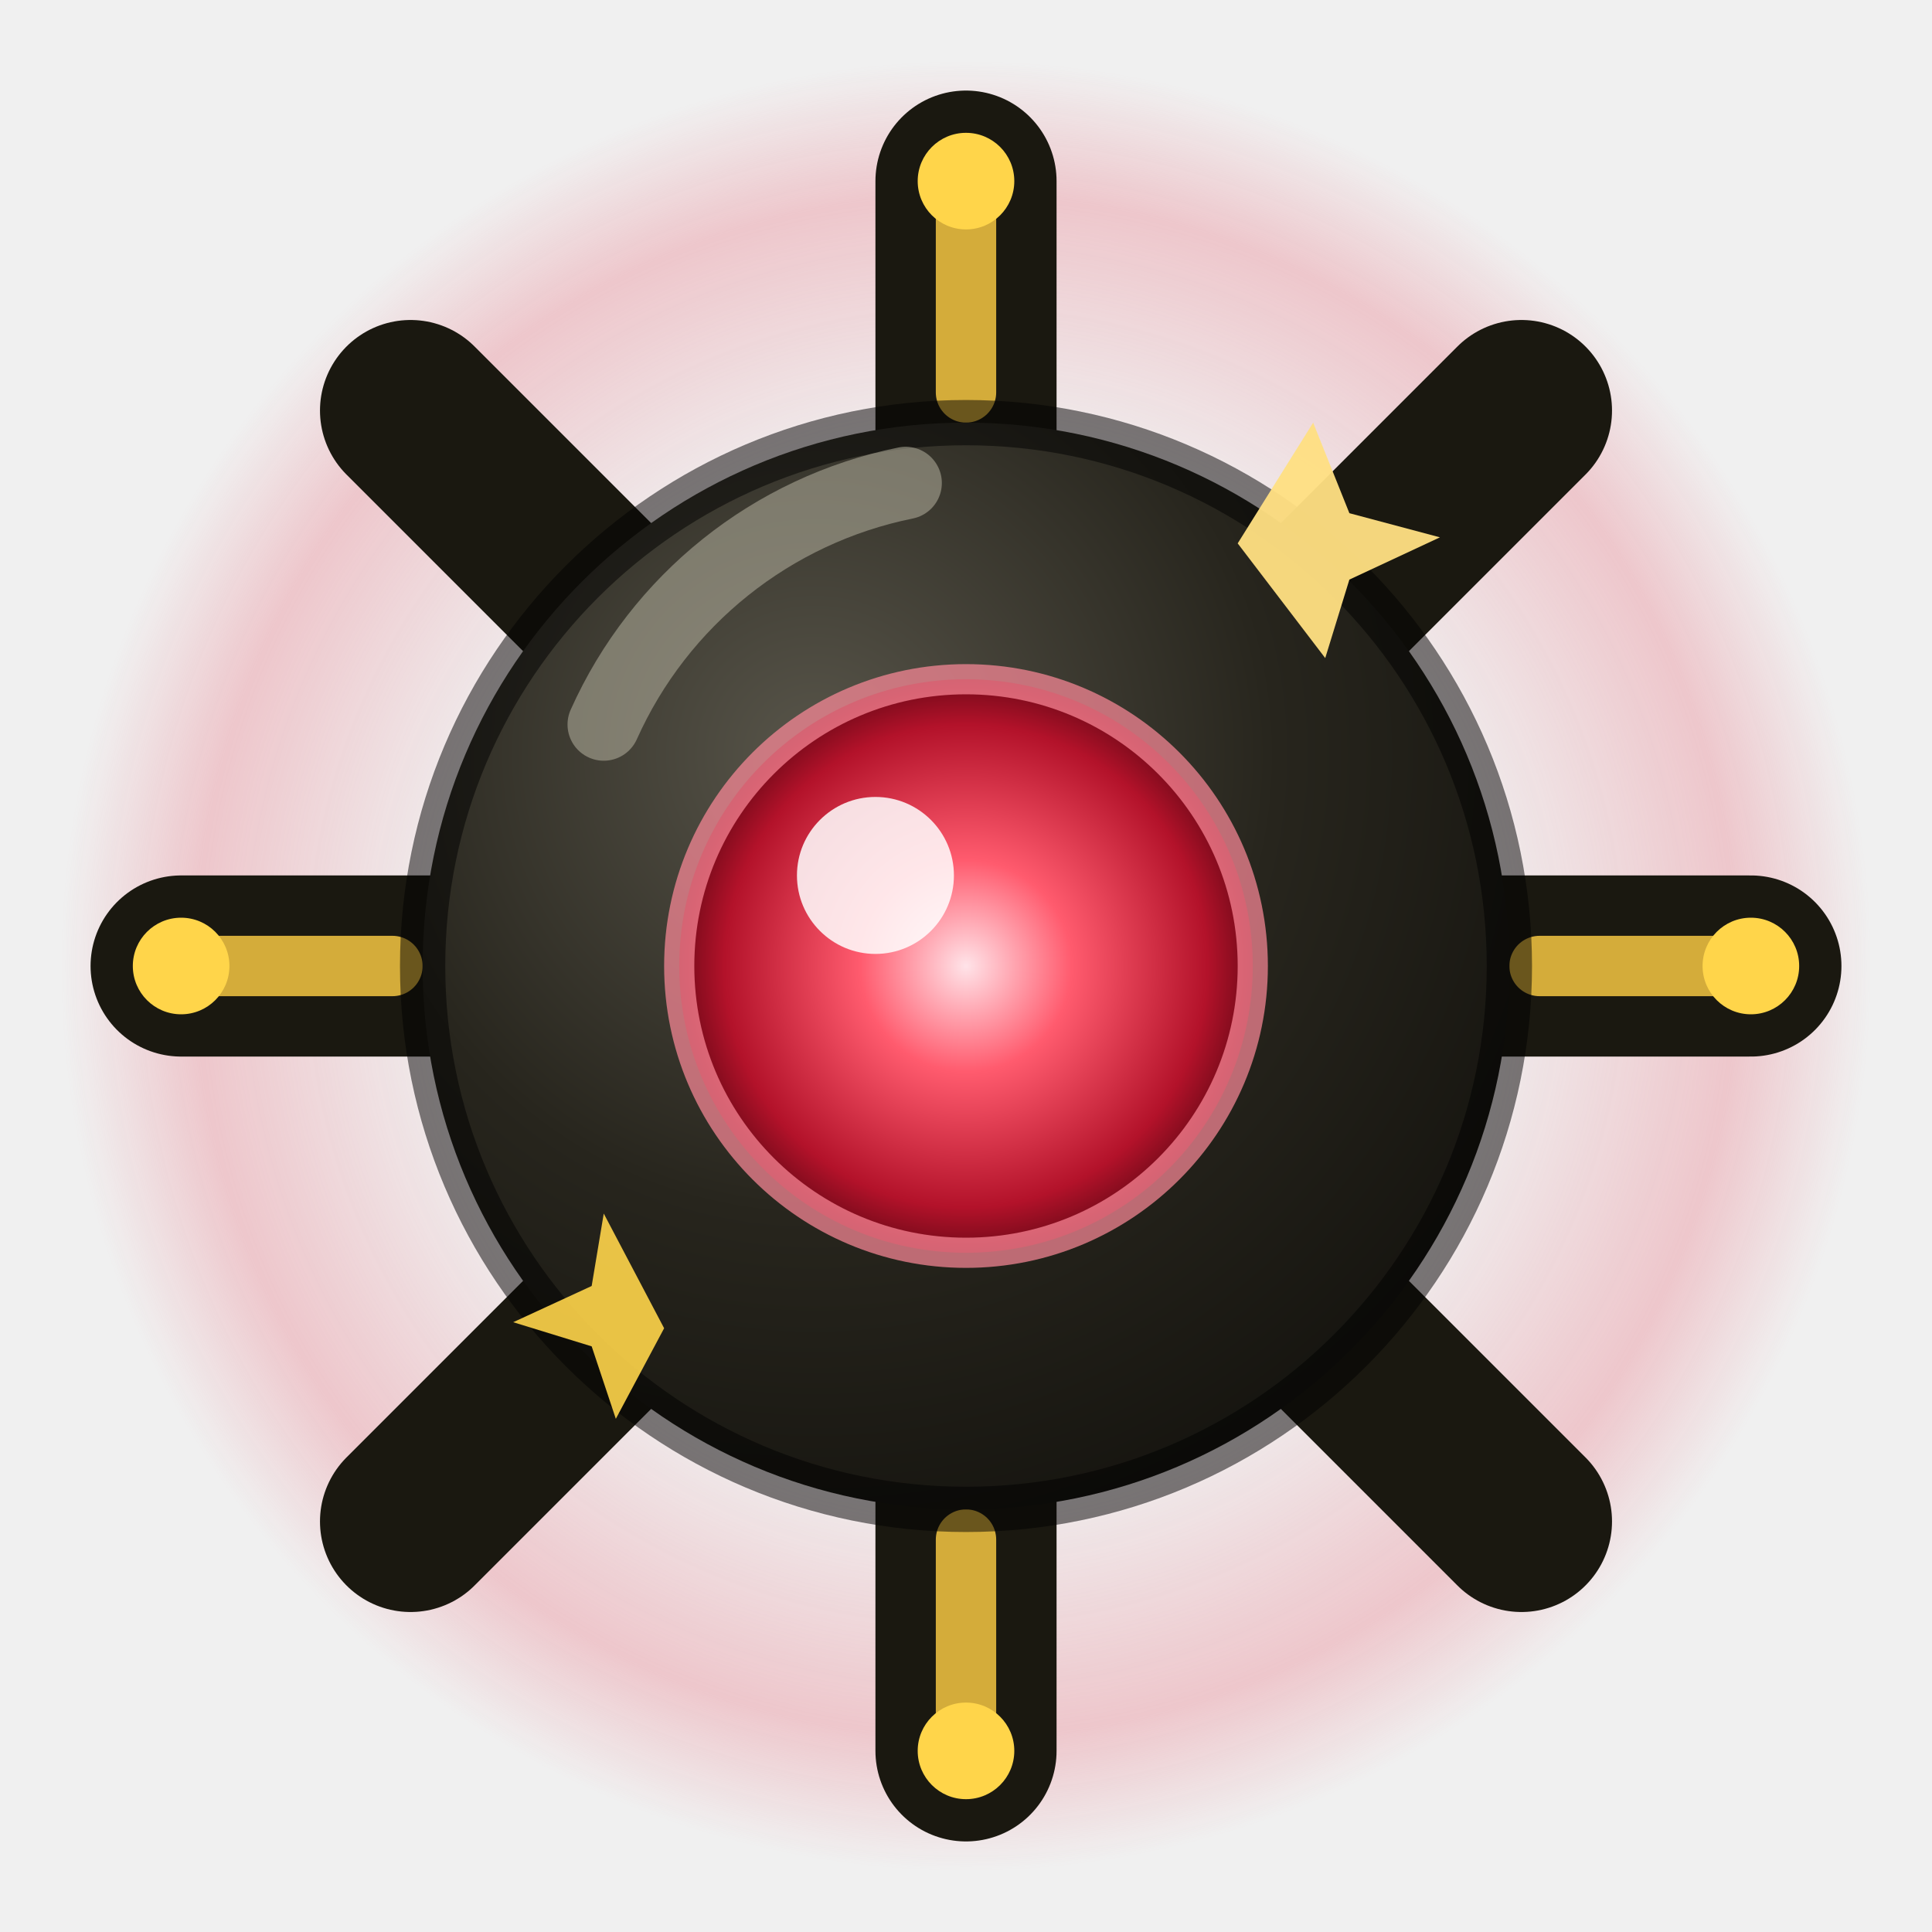
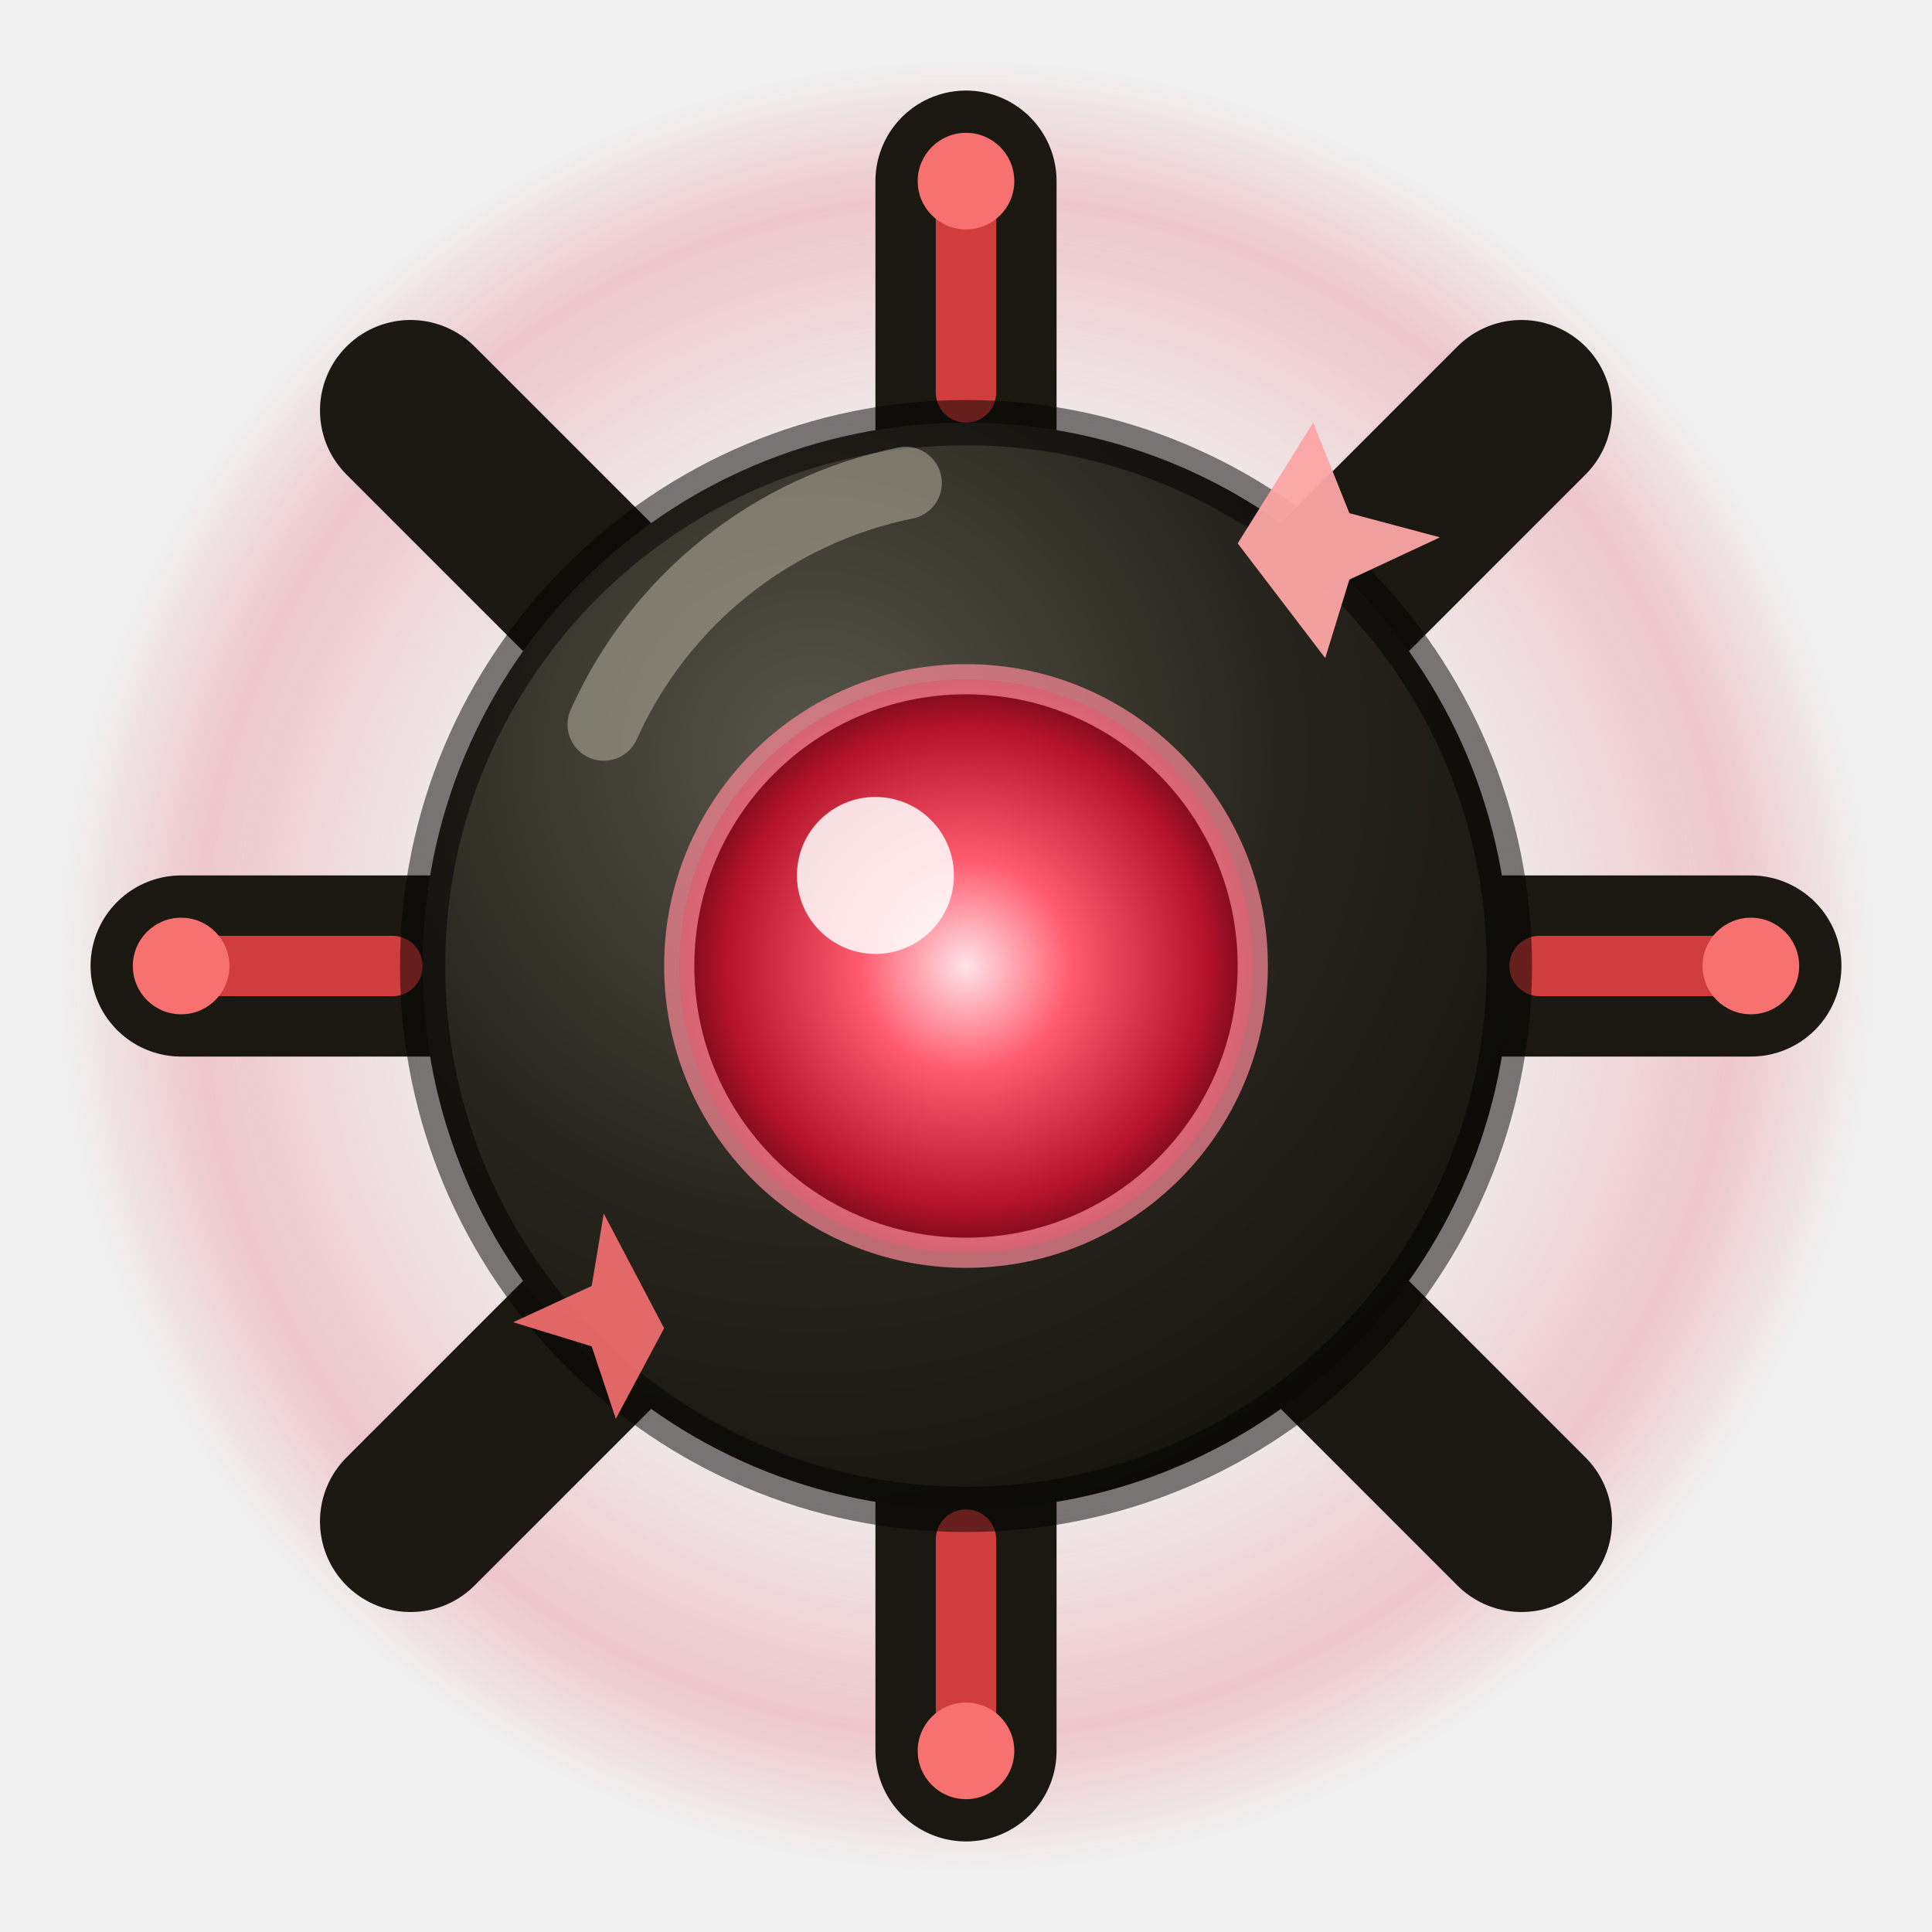
<svg xmlns="http://www.w3.org/2000/svg" viewBox="0 0 64 64">
  <defs>
    <radialGradient id="mBody" cx="27" cy="25" r="34" gradientUnits="userSpaceOnUse">
      <stop offset="0" stop-color="#58554a" />
      <stop offset=".45" stop-color="#27251d" />
      <stop offset="1" stop-color="#0b0a07" />
    </radialGradient>
    <radialGradient id="mCore" cx="32" cy="32" r="10" gradientUnits="userSpaceOnUse">
      <stop offset="0" stop-color="#FFE3E8" />
      <stop offset=".35" stop-color="#FF5B6E" />
      <stop offset=".8" stop-color="#B3122A" />
      <stop offset="1" stop-color="#5c0713" />
    </radialGradient>
    <radialGradient id="mHalo" cx="32" cy="32" r="30" gradientUnits="userSpaceOnUse">
      <stop offset=".55" stop-color="#e85d6f" stop-opacity="0" />
      <stop offset=".85" stop-color="#e85d6f" stop-opacity=".28" />
      <stop offset="1" stop-color="#e85d6f" stop-opacity="0" />
    </radialGradient>
  </defs>
  <circle cx="32" cy="32" r="30" fill="url(#mHalo)" />
  <g stroke="#1a1810" stroke-width="6" stroke-linecap="round">
    <line x1="32" y1="6" x2="32" y2="16" />
    <line x1="32" y1="48" x2="32" y2="58" />
    <line x1="6" y1="32" x2="16" y2="32" />
    <line x1="48" y1="32" x2="58" y2="32" />
    <line x1="13.6" y1="13.6" x2="20.6" y2="20.6" />
    <line x1="43.4" y1="43.4" x2="50.4" y2="50.4" />
    <line x1="50.4" y1="13.6" x2="43.4" y2="20.6" />
    <line x1="20.6" y1="43.4" x2="13.6" y2="50.4" />
  </g>
-   <g stroke="#f5c542" stroke-width="2" stroke-linecap="round" opacity=".85">
+   <g stroke="#ef4444" stroke-width="2" stroke-linecap="round" opacity=".85">
    <line x1="32" y1="7" x2="32" y2="13" />
    <line x1="32" y1="51" x2="32" y2="57" />
    <line x1="7" y1="32" x2="13" y2="32" />
    <line x1="51" y1="32" x2="57" y2="32" />
  </g>
-   <g fill="#ffd54a">
+   <g fill="#f87171">
    <circle cx="32" cy="6" r="1.6" />
    <circle cx="32" cy="58" r="1.6" />
    <circle cx="6" cy="32" r="1.6" />
    <circle cx="58" cy="32" r="1.6" />
  </g>
  <circle cx="32" cy="32" r="18" fill="url(#mBody)" />
  <circle cx="32" cy="32" r="18" fill="none" stroke="#000" stroke-opacity=".5" stroke-width="1.5" />
  <path d="M20 24a14 14 0 0 1 10-8" stroke="#b4b09f" stroke-width="2.4" stroke-linecap="round" fill="none" opacity=".55" />
  <circle cx="32" cy="32" r="9.5" fill="url(#mCore)" />
  <circle cx="32" cy="32" r="9.5" fill="none" stroke="#ff8a9a" stroke-width="1" opacity=".7" />
  <circle cx="29" cy="29" r="2.6" fill="#fff" opacity=".85" />
-   <path d="M41 18l2.5-4 1.2 3 3 .8-3 1.4-.8 2.6z" fill="#ffe082" opacity=".95" />
-   <path d="M22 44l-1.6 3-.8-2.4-2.6-.8 2.6-1.2.4-2.4z" fill="#ffd54a" opacity=".9" />
+   <path d="M41 18l2.5-4 1.2 3 3 .8-3 1.4-.8 2.6z" fill="#fca5a5" opacity=".95" />
+   <path d="M22 44l-1.6 3-.8-2.4-2.6-.8 2.6-1.2.4-2.4z" fill="#f87171" opacity=".9" />
</svg>
